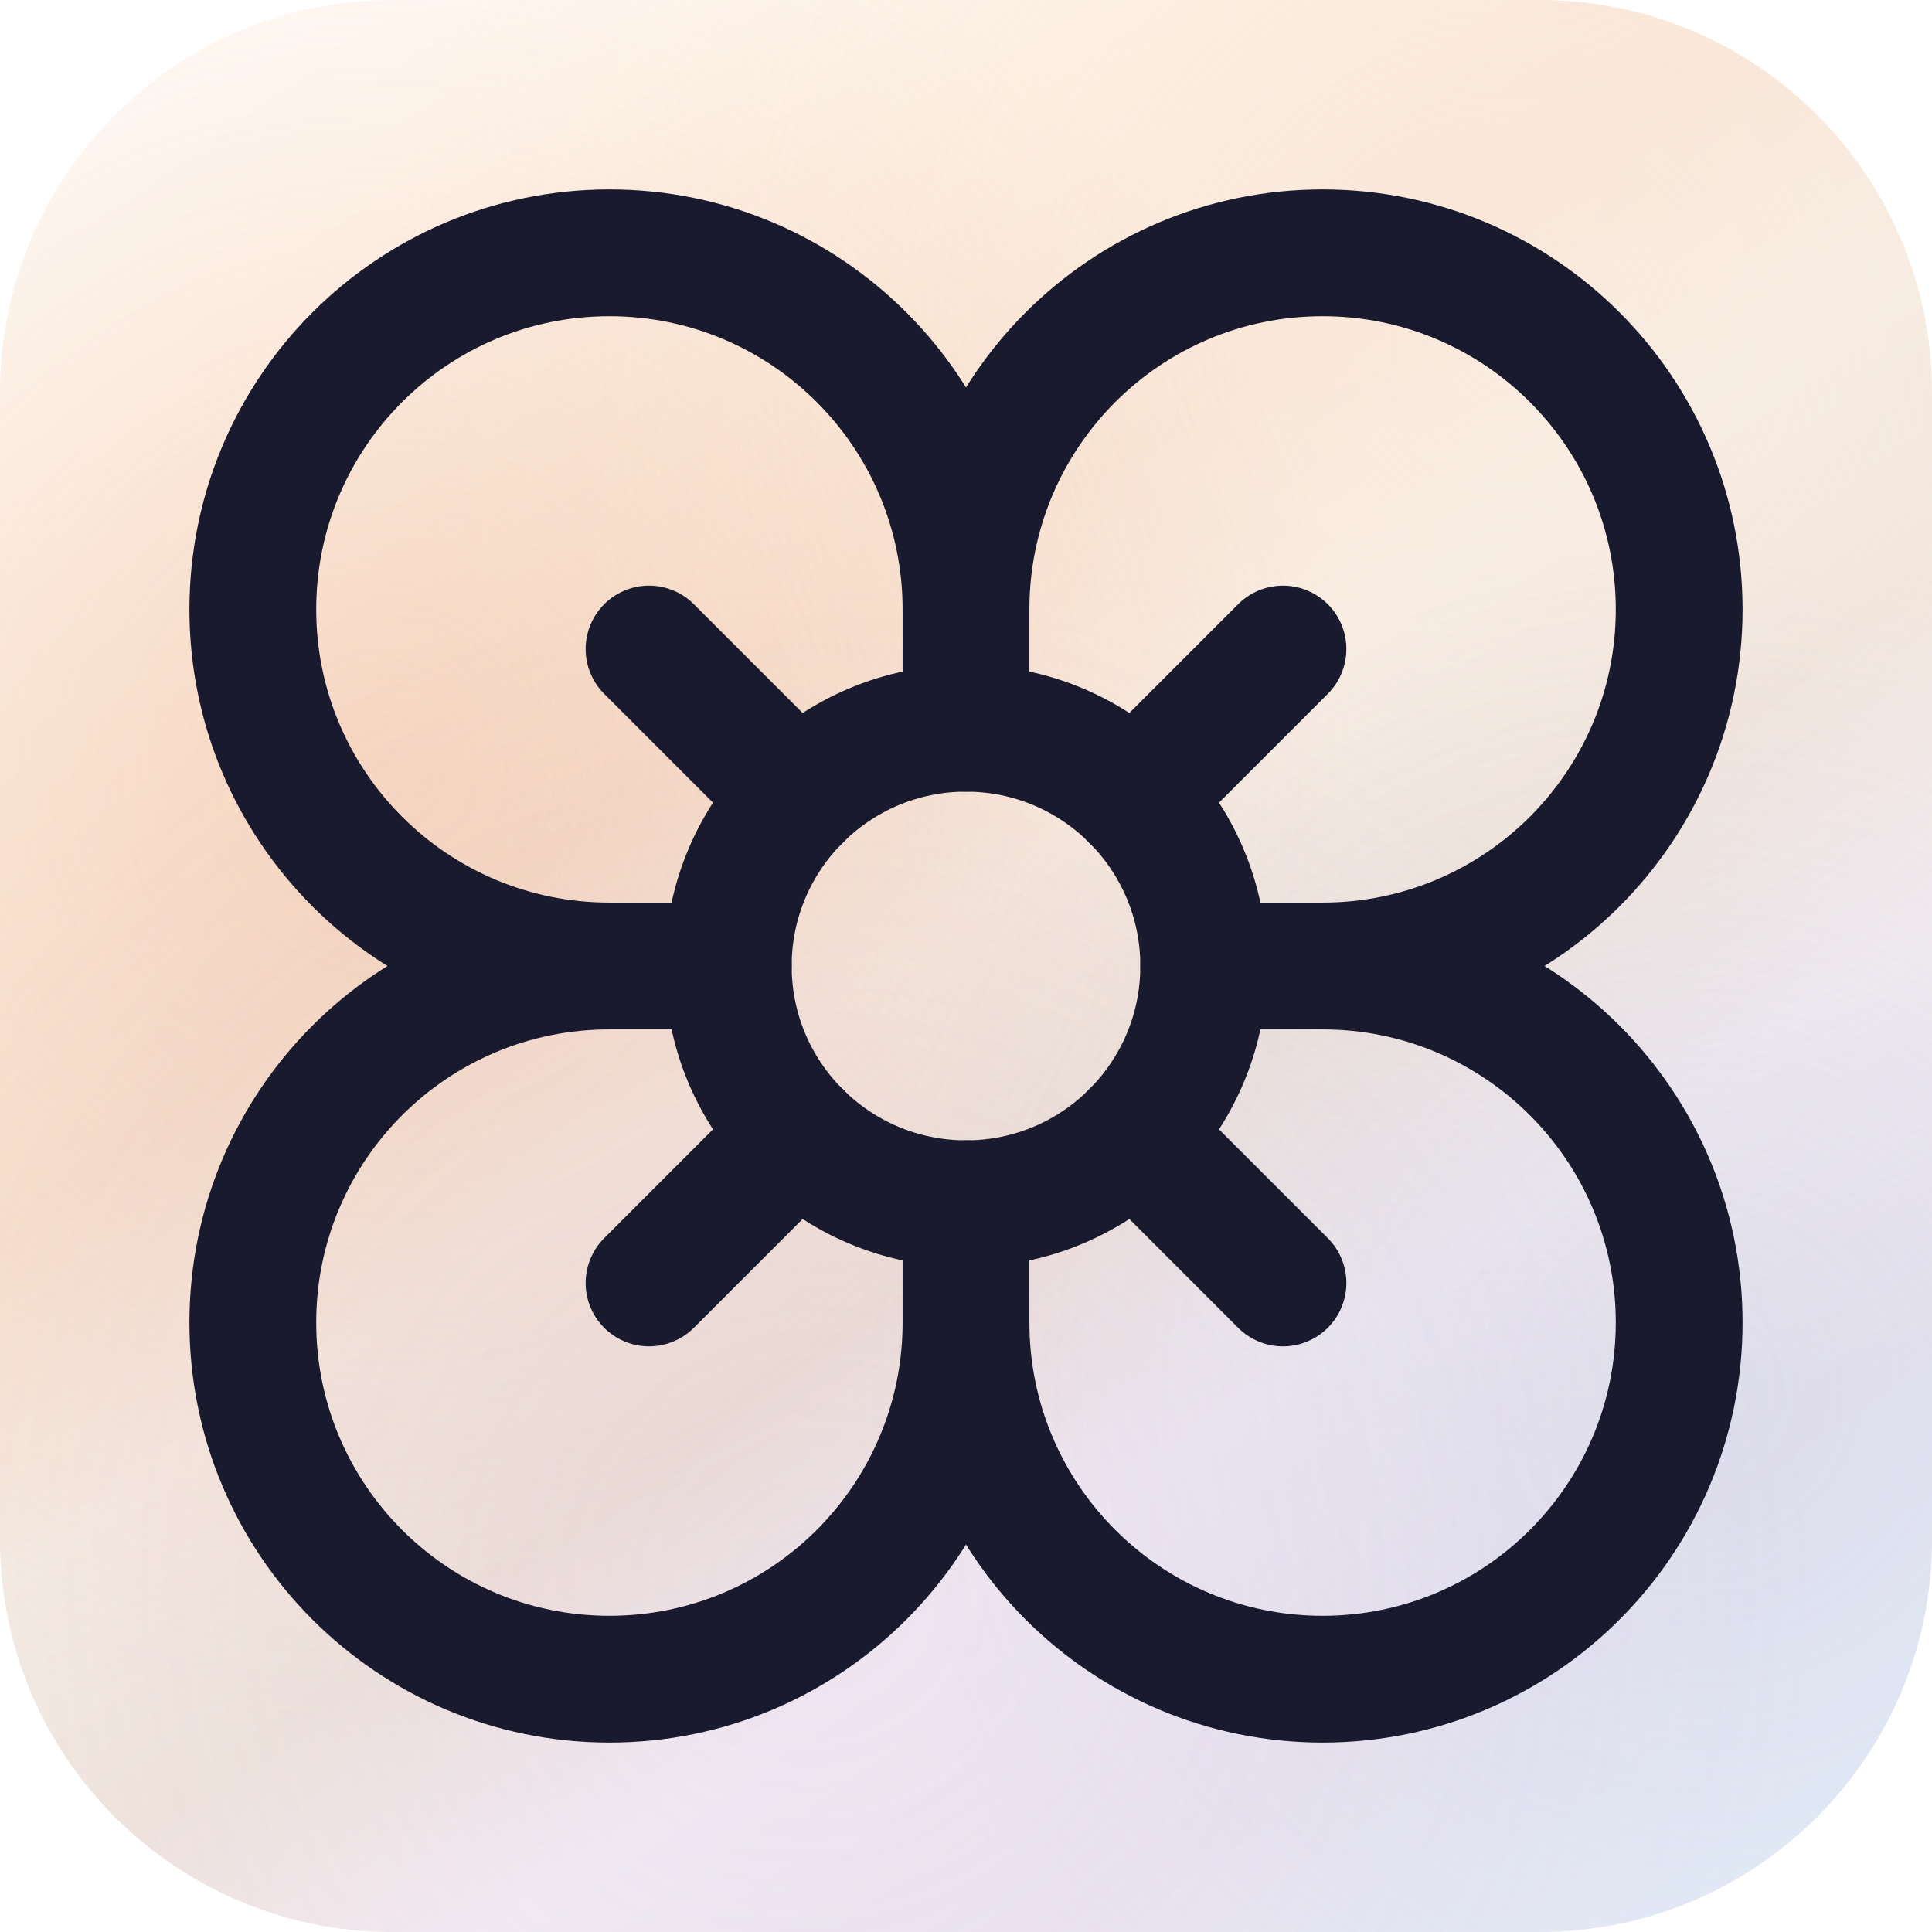
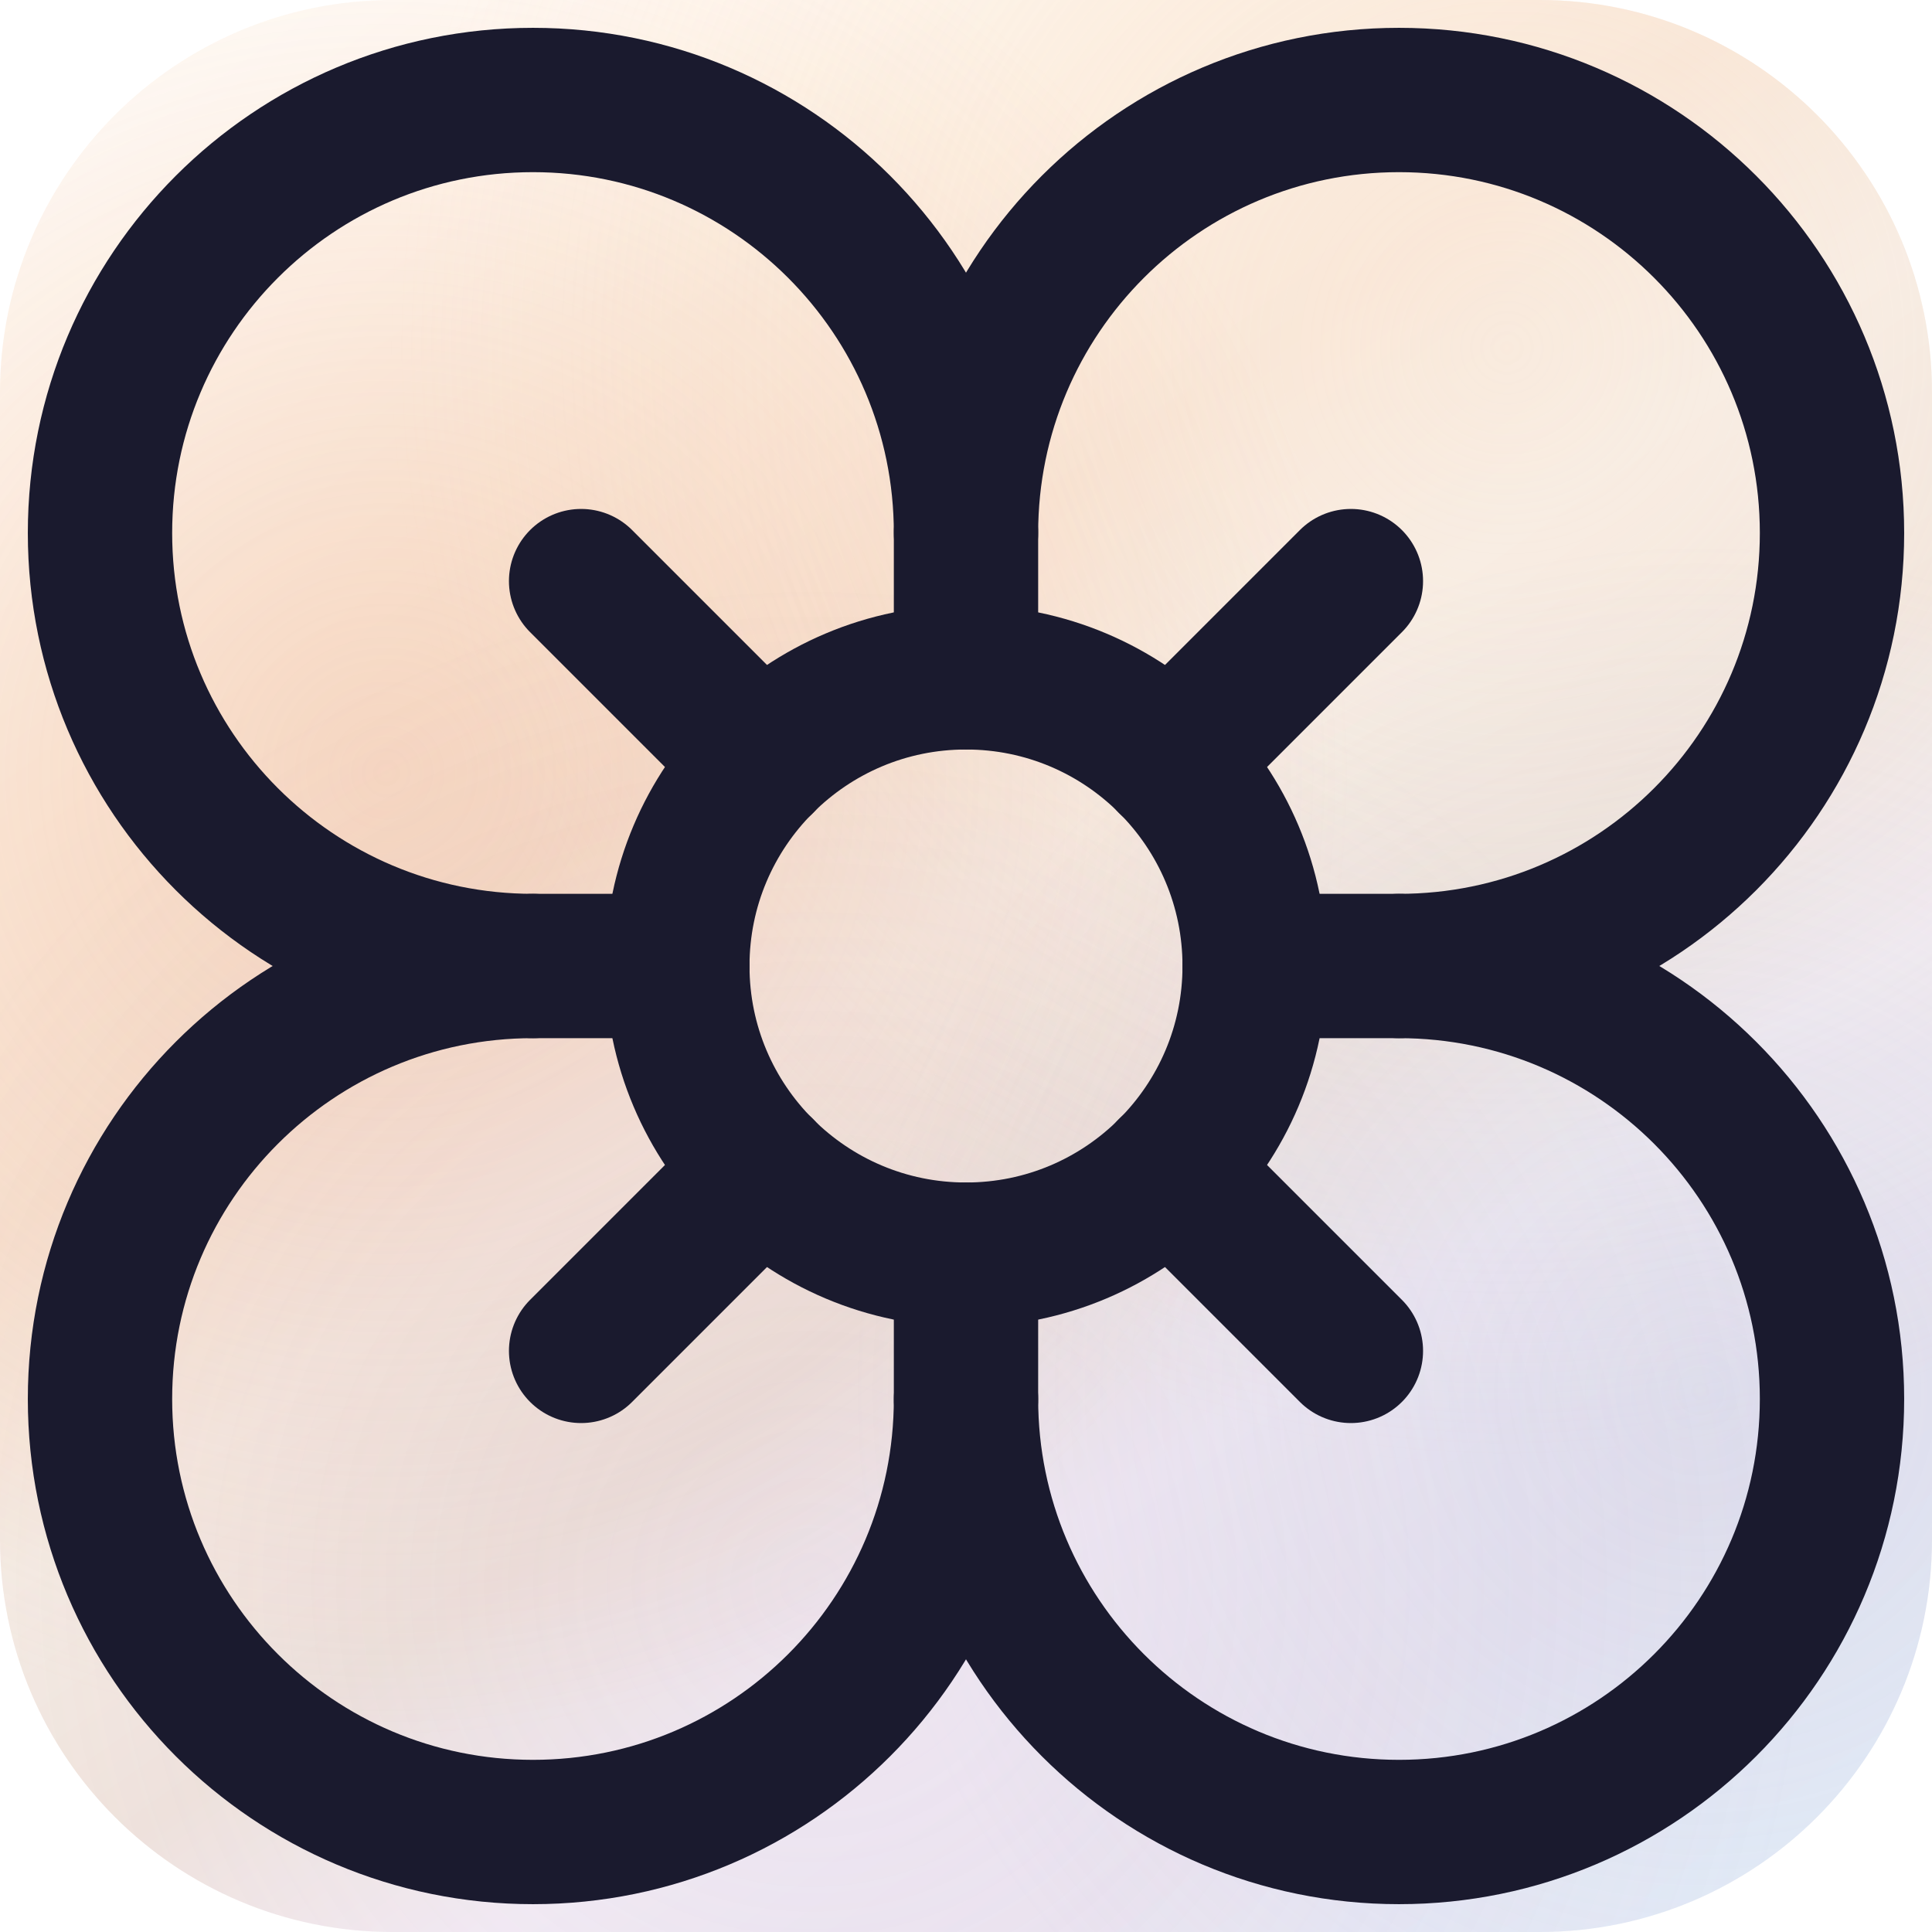
<svg xmlns="http://www.w3.org/2000/svg" width="512" height="512" viewBox="0 0 512 512">
  <defs>
    <linearGradient id="brandBase" x1="76.8" y1="0" x2="435.2" y2="512" gradientUnits="userSpaceOnUse">
      <stop offset="0" stop-color="#fffdf9" />
      <stop offset="0.1" stop-color="#fff8f0" />
      <stop offset="0.22" stop-color="#fceee0" />
      <stop offset="0.36" stop-color="#f8e4d4" />
      <stop offset="0.48" stop-color="#f6ece4" />
      <stop offset="0.6" stop-color="#f0e4dc" />
      <stop offset="0.72" stop-color="#f5eef5" />
      <stop offset="0.86" stop-color="#eee8f2" />
      <stop offset="1" stop-color="#e8eef8" />
    </linearGradient>
    <radialGradient id="mesh1" cx="102.4" cy="204.8" r="256" gradientUnits="userSpaceOnUse">
      <stop offset="0" stop-color="#ecb090" stop-opacity="0.34" />
      <stop offset="1" stop-color="#ecb090" stop-opacity="0" />
    </radialGradient>
    <radialGradient id="mesh2" cx="399.36" cy="92.16" r="296.96" gradientUnits="userSpaceOnUse">
      <stop offset="0" stop-color="#fceee0" stop-opacity="0.44" />
      <stop offset="1" stop-color="#fceee0" stop-opacity="0" />
    </radialGradient>
    <radialGradient id="mesh3" cx="450.56" cy="368.64" r="225.28" gradientUnits="userSpaceOnUse">
      <stop offset="0" stop-color="#9eb0d4" stop-opacity="0.22" />
      <stop offset="1" stop-color="#9eb0d4" stop-opacity="0" />
    </radialGradient>
    <radialGradient id="mesh4" cx="215.04" cy="419.84" r="266.24" gradientUnits="userSpaceOnUse">
      <stop offset="0" stop-color="#c0b0d8" stop-opacity="0.16" />
      <stop offset="1" stop-color="#c0b0d8" stop-opacity="0" />
    </radialGradient>
    <clipPath id="round">
      <rect width="512" height="512" rx="104" ry="104" />
    </clipPath>
  </defs>
  <g clip-path="url(#round)">
    <rect width="512" height="512" fill="url(#brandBase)" />
    <rect width="512" height="512" fill="url(#mesh2)" />
    <rect width="512" height="512" fill="url(#mesh1)" />
    <rect width="512" height="512" fill="url(#mesh3)" />
    <rect width="512" height="512" fill="url(#mesh4)" />
-     <g transform="translate(256 256) scale(21) translate(-12 -12)" fill="none" stroke="#1a1a2e" stroke-width="1.6" stroke-linecap="round" stroke-linejoin="round">
+     <g transform="translate(256 256) scale(25.5) translate(-12 -12)" fill="none" stroke="#1a1a2e" stroke-width="1.5" stroke-linecap="round" stroke-linejoin="round">
      <circle cx="12" cy="12" r="3" />
      <path d="M12 16.5A4.5 4.5 0 1 1 7.5 12 4.5 4.5 0 1 1 12 7.5a4.5 4.5 0 1 1 4.5 4.5 4.5 4.5 0 1 1-4.5 4.5" />
      <path d="M12 7.5V9" />
      <path d="M7.5 12H9" />
      <path d="M16.5 12H15" />
      <path d="M12 16.5V15" />
      <path d="m8 8 1.88 1.88" />
      <path d="M14.12 9.88 16 8" />
      <path d="m8 16 1.88-1.88" />
      <path d="M14.12 14.12 16 16" />
    </g>
  </g>
</svg>
